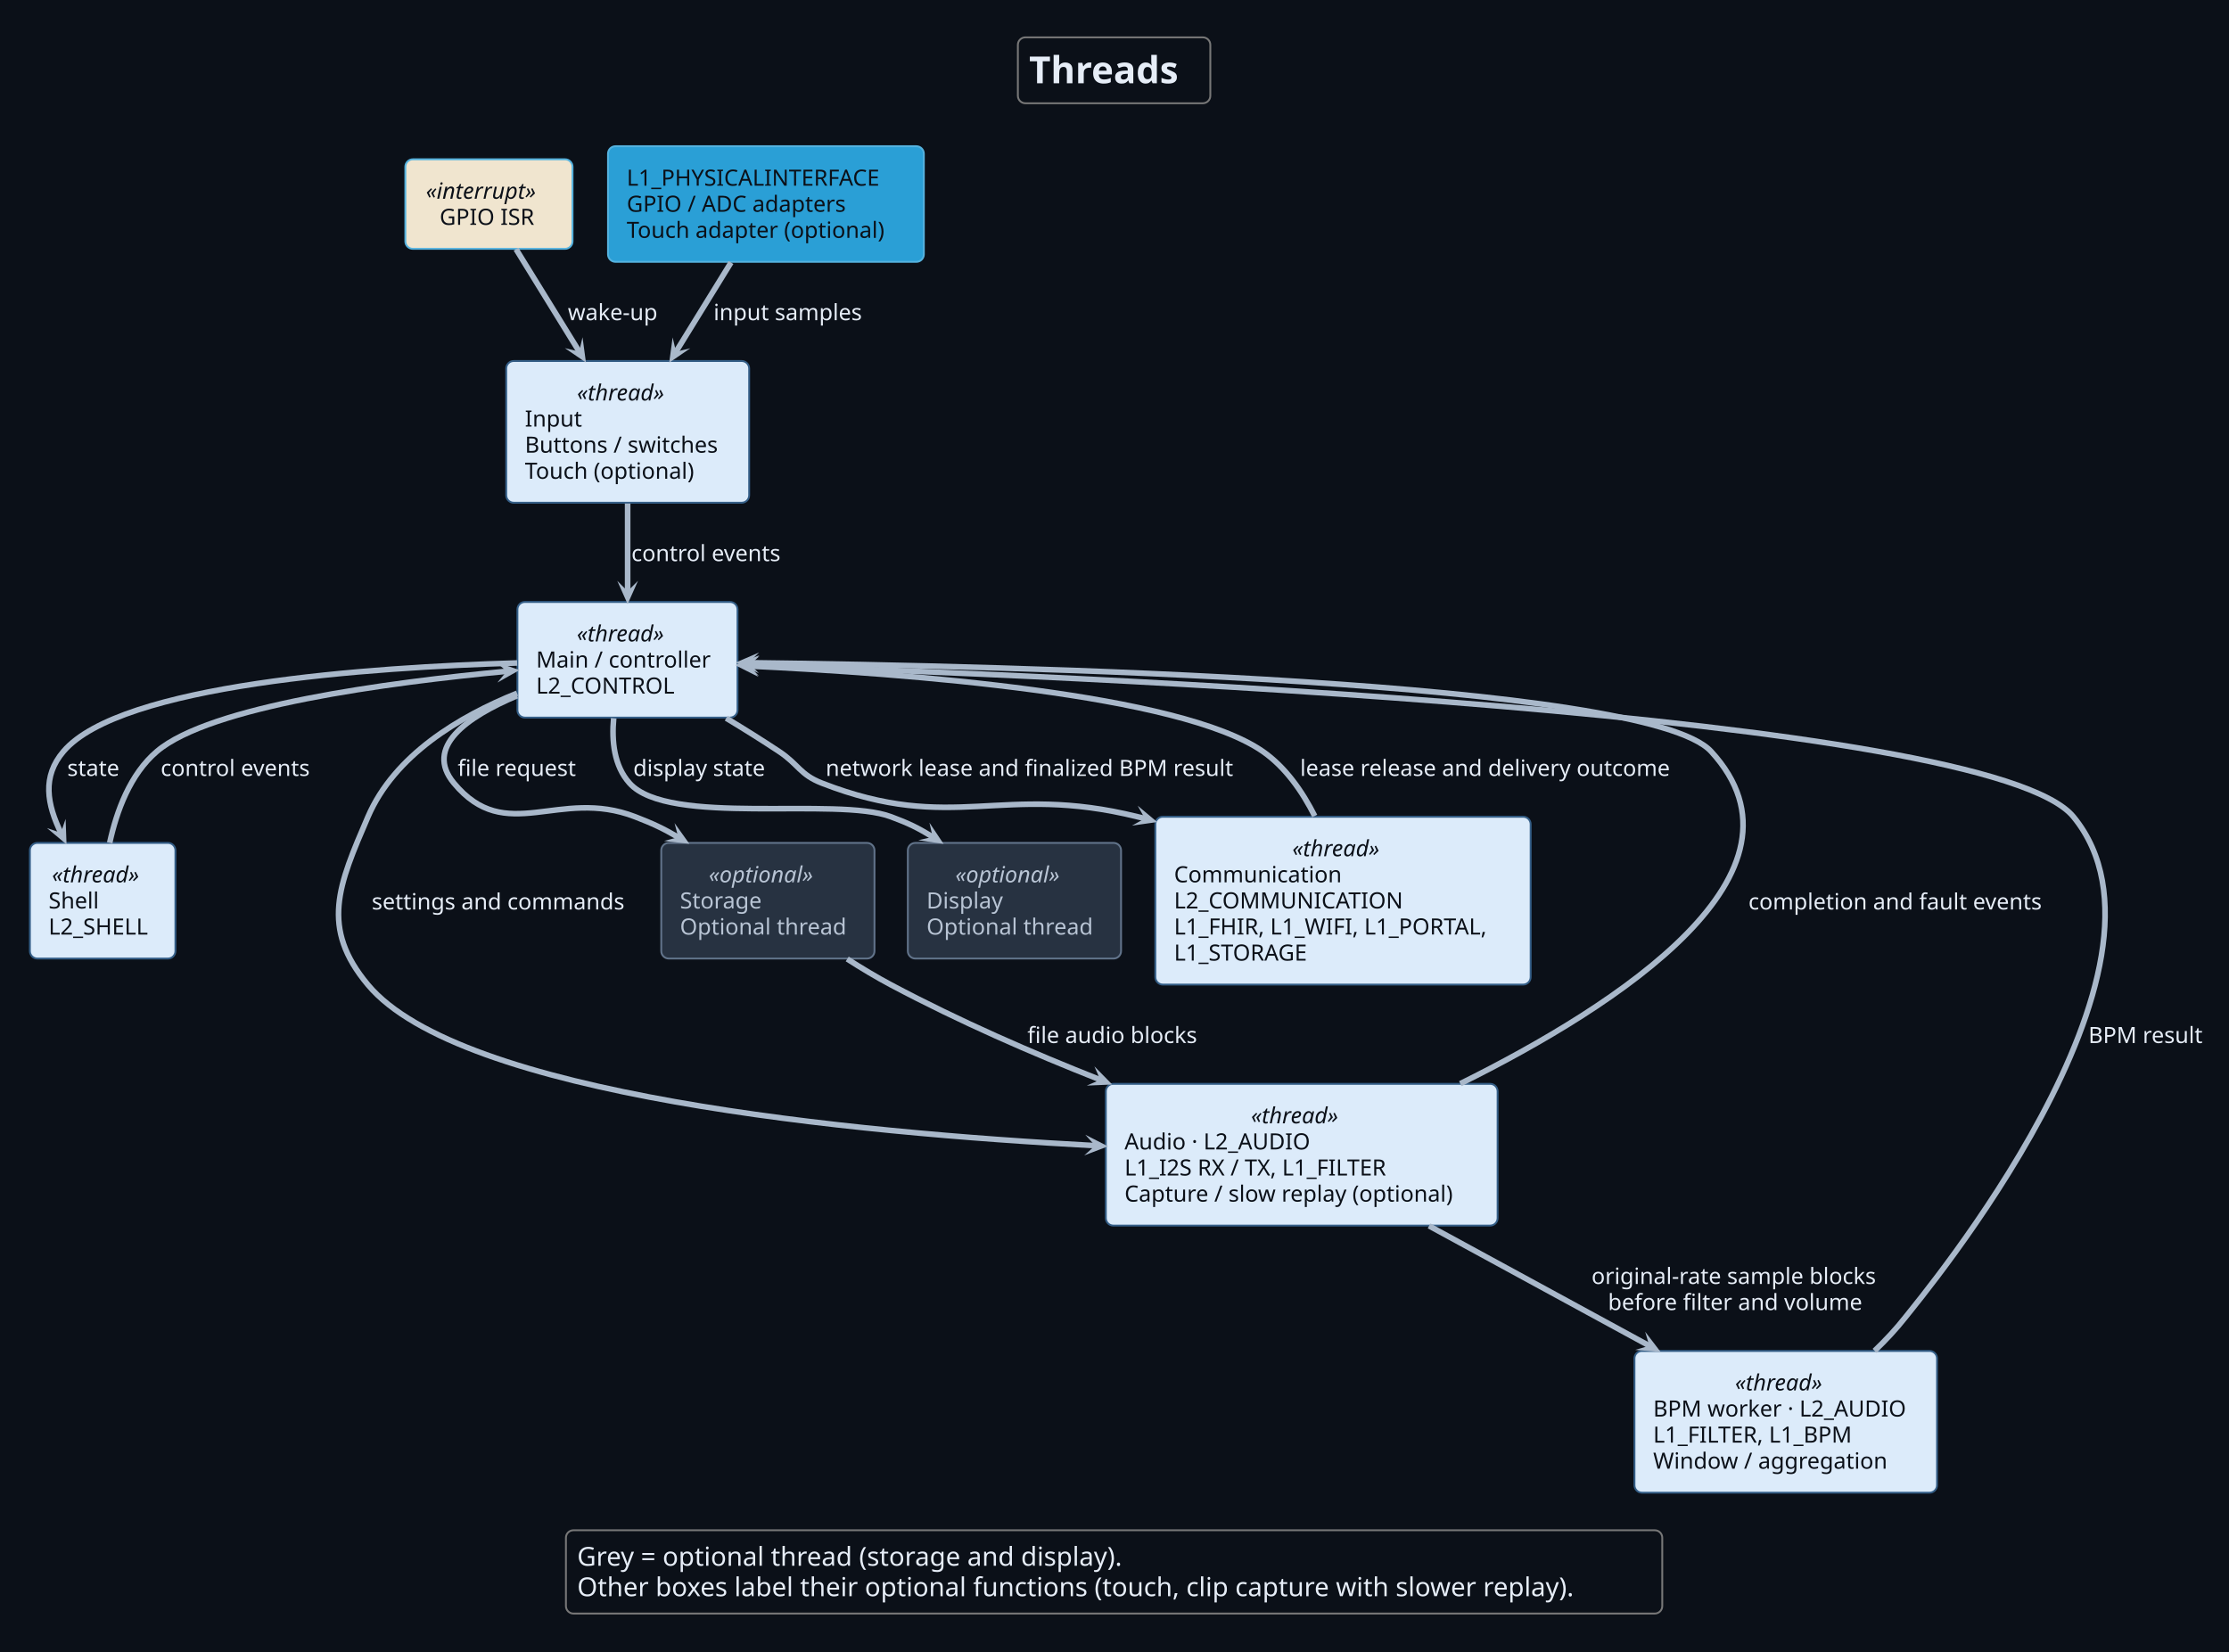
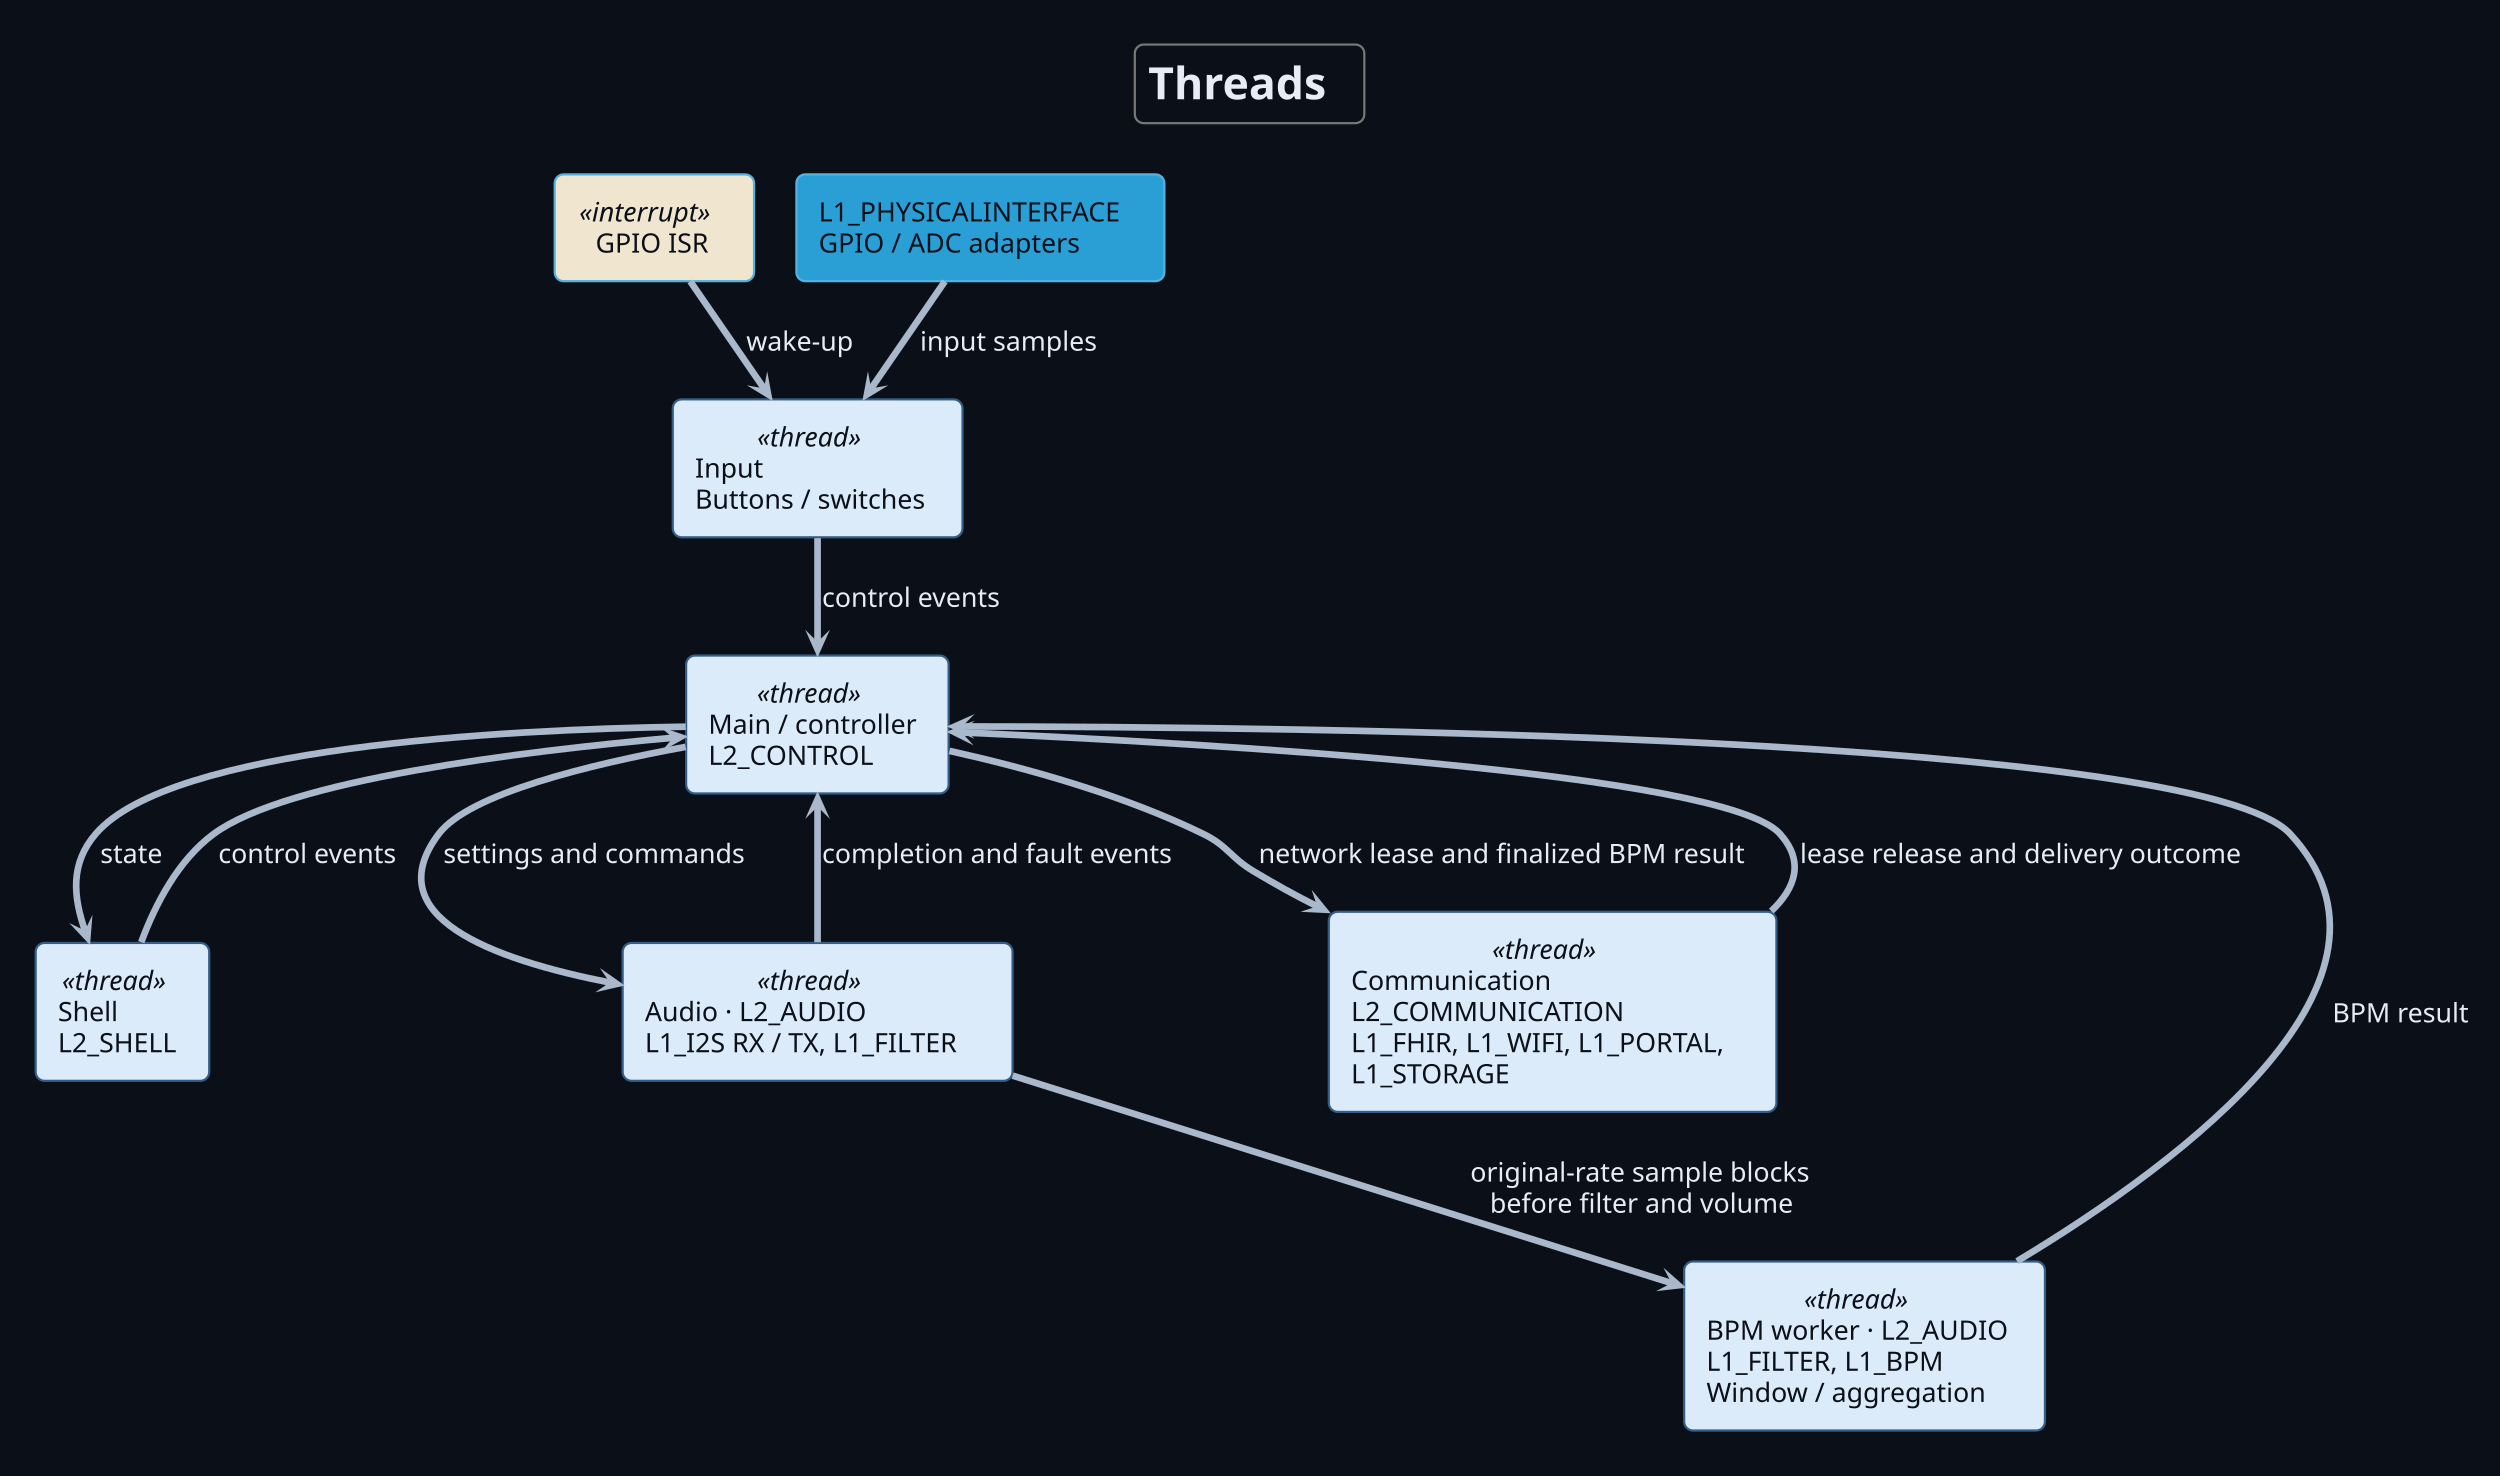
- <svg xmlns="http://www.w3.org/2000/svg" version="1.1" data-diagram-type="DESCRIPTION" style="width:1243px;height:921px;background:#0B1018;" width="1243.75px" height="921.875px" viewBox="0 0 1243 921" zoomAndPan="magnify" preserveAspectRatio="none" contentStyleType="text/css">
+ <svg xmlns="http://www.w3.org/2000/svg" version="1.1" data-diagram-type="DESCRIPTION" style="width:1169px;height:690px;background:#0B1018;" width="1169.792px" height="690.625px" viewBox="0 0 1169 690" zoomAndPan="magnify" preserveAspectRatio="none" contentStyleType="text/css">
  <defs />
  <g font-family="sans-serif" lengthAdjust="spacing">
-     <rect x="0" y="0" width="1243.75" height="921.875" fill="#0B1018" style="stroke:none;" />
+     <rect x="0" y="0" width="1169.792" height="690.625" fill="#0B1018" style="stroke:none;" />
    <g class="title" data-source-line="20">
-       <rect x="567.617" y="20.833" width="107.318" height="36.751" fill="none" style="stroke:#777;stroke-width:1.042;" rx="4.167" ry="4.167" />
-       <text x="573.867" y="46.421" fill="#E6EDF7" font-size="20.833" textLength="94.818" font-weight="700">Threads</text>
+       <rect x="530.638" y="20.833" width="107.318" height="36.751" fill="none" style="stroke:#777;stroke-width:1.042;" rx="4.167" ry="4.167" />
+       <text x="536.888" y="46.421" fill="#E6EDF7" font-size="20.833" textLength="94.818" font-weight="700">Threads</text>
    </g>
    <g class="entity" data-qualified-name="irq" id="ent0001" data-source-line="29">
-       <rect x="226.042" y="88.835" width="93.235" height="49.935" fill="#F0E5CF" style="stroke:#55B2DE;stroke-width:1.042;" rx="4.167" ry="4.167" />
-       <text x="237.5" y="110.854" fill="#0B1018" font-size="12.5" textLength="70.319" font-style="italic">«interrupt»</text>
-       <text x="245.145" y="125.405" fill="#0B1018" font-size="12.5" textLength="55.029">GPIO ISR</text>
+       <rect x="259.375" y="81.543" width="93.235" height="49.935" fill="#F0E5CF" style="stroke:#55B2DE;stroke-width:1.042;" rx="4.167" ry="4.167" />
+       <text x="270.833" y="103.562" fill="#0B1018" font-size="12.5" textLength="70.319" font-style="italic">«interrupt»</text>
+       <text x="278.478" y="118.113" fill="#0B1018" font-size="12.5" textLength="55.029">GPIO ISR</text>
    </g>
    <g class="entity" data-qualified-name="adapters" id="ent0002" data-source-line="30">
-       <rect x="339.063" y="81.543" width="176.113" height="64.486" fill="#2A9FD6" style="stroke:#55B2DE;stroke-width:1.042;" rx="4.167" ry="4.167" />
-       <text x="349.479" y="103.562" fill="#0B1018" font-size="12.5" textLength="151.227">L1_PHYSICALINTERFACE</text>
-       <text x="349.479" y="118.113" fill="#0B1018" font-size="12.5" textLength="129.218">GPIO / ADC adapters</text>
-       <text x="349.479" y="132.664" fill="#0B1018" font-size="12.5" textLength="155.28">Touch adapter (optional)</text>
+       <rect x="372.396" y="81.543" width="172.06" height="49.935" fill="#2A9FD6" style="stroke:#55B2DE;stroke-width:1.042;" rx="4.167" ry="4.167" />
+       <text x="382.813" y="103.562" fill="#0B1018" font-size="12.5" textLength="151.227">L1_PHYSICALINTERFACE</text>
+       <text x="382.813" y="118.113" fill="#0B1018" font-size="12.5" textLength="129.218">GPIO / ADC adapters</text>
    </g>
    <g class="entity" data-qualified-name="inp" id="ent0003" data-source-line="31">
-       <rect x="282.292" y="201.335" width="135.482" height="79.036" fill="#DCEBFA" style="stroke:#345E87;stroke-width:1.042;" rx="4.167" ry="4.167" />
-       <text x="321.761" y="223.354" fill="#0B1018" font-size="12.5" textLength="56.543" font-style="italic">«thread»</text>
-       <text x="292.708" y="237.905" fill="#0B1018" font-size="12.5" textLength="32.367">Input</text>
-       <text x="292.708" y="252.456" fill="#0B1018" font-size="12.5" textLength="114.648">Buttons / switches</text>
-       <text x="292.708" y="267.006" fill="#0B1018" font-size="12.5" textLength="102.386">Touch (optional)</text>
+       <rect x="314.583" y="186.751" width="135.482" height="64.486" fill="#DCEBFA" style="stroke:#345E87;stroke-width:1.042;" rx="4.167" ry="4.167" />
+       <text x="354.053" y="208.771" fill="#0B1018" font-size="12.5" textLength="56.543" font-style="italic">«thread»</text>
+       <text x="325" y="223.322" fill="#0B1018" font-size="12.5" textLength="32.367">Input</text>
+       <text x="325" y="237.872" fill="#0B1018" font-size="12.5" textLength="114.648">Buttons / switches</text>
    </g>
    <g class="entity" data-qualified-name="shell" id="ent0004" data-source-line="32">
-       <rect x="16.667" y="470.085" width="81.16" height="64.486" fill="#DCEBFA" style="stroke:#345E87;stroke-width:1.042;" rx="4.167" ry="4.167" />
-       <text x="28.975" y="492.104" fill="#0B1018" font-size="12.5" textLength="56.543" font-style="italic">«thread»</text>
-       <text x="27.083" y="506.655" fill="#0B1018" font-size="12.5" textLength="30.493">Shell</text>
-       <text x="27.083" y="521.206" fill="#0B1018" font-size="12.5" textLength="60.327">L2_SHELL</text>
+       <rect x="16.667" y="440.918" width="81.16" height="64.486" fill="#DCEBFA" style="stroke:#345E87;stroke-width:1.042;" rx="4.167" ry="4.167" />
+       <text x="28.975" y="462.937" fill="#0B1018" font-size="12.5" textLength="56.543" font-style="italic">«thread»</text>
+       <text x="27.083" y="477.488" fill="#0B1018" font-size="12.5" textLength="30.493">Shell</text>
+       <text x="27.083" y="492.039" fill="#0B1018" font-size="12.5" textLength="60.327">L2_SHELL</text>
    </g>
    <g class="entity" data-qualified-name="ctl" id="ent0005" data-source-line="33">
-       <rect x="288.542" y="335.71" width="122.738" height="64.486" fill="#DCEBFA" style="stroke:#345E87;stroke-width:1.042;" rx="4.167" ry="4.167" />
-       <text x="321.639" y="357.729" fill="#0B1018" font-size="12.5" textLength="56.543" font-style="italic">«thread»</text>
-       <text x="298.958" y="372.28" fill="#0B1018" font-size="12.5" textLength="101.904">Main / controller</text>
-       <text x="298.958" y="386.831" fill="#0B1018" font-size="12.5" textLength="82.208">L2_CONTROL</text>
+       <rect x="320.833" y="306.543" width="122.738" height="64.486" fill="#DCEBFA" style="stroke:#345E87;stroke-width:1.042;" rx="4.167" ry="4.167" />
+       <text x="353.931" y="328.562" fill="#0B1018" font-size="12.5" textLength="56.543" font-style="italic">«thread»</text>
+       <text x="331.25" y="343.113" fill="#0B1018" font-size="12.5" textLength="101.904">Main / controller</text>
+       <text x="331.25" y="357.664" fill="#0B1018" font-size="12.5" textLength="82.208">L2_CONTROL</text>
    </g>
    <g class="entity" data-qualified-name="audio" id="ent0006" data-source-line="34">
-       <rect x="616.667" y="604.46" width="218.477" height="79.036" fill="#DCEBFA" style="stroke:#345E87;stroke-width:1.042;" rx="4.167" ry="4.167" />
-       <text x="697.634" y="626.479" fill="#0B1018" font-size="12.5" textLength="56.543" font-style="italic">«thread»</text>
-       <text x="627.083" y="641.03" fill="#0B1018" font-size="12.5" textLength="109.467">Audio · L2_AUDIO</text>
-       <text x="627.083" y="655.581" fill="#0B1018" font-size="12.5" textLength="161.493">L1_I2S RX / TX, L1_FILTER</text>
-       <text x="627.083" y="670.131" fill="#0B1018" font-size="12.5" textLength="197.644">Capture / slow replay (optional)</text>
+       <rect x="291.146" y="440.918" width="182.326" height="64.486" fill="#DCEBFA" style="stroke:#345E87;stroke-width:1.042;" rx="4.167" ry="4.167" />
+       <text x="354.037" y="462.937" fill="#0B1018" font-size="12.5" textLength="56.543" font-style="italic">«thread»</text>
+       <text x="301.563" y="477.488" fill="#0B1018" font-size="12.5" textLength="109.467">Audio · L2_AUDIO</text>
+       <text x="301.563" y="492.039" fill="#0B1018" font-size="12.5" textLength="161.493">L1_I2S RX / TX, L1_FILTER</text>
    </g>
    <g class="entity" data-qualified-name="bpm" id="ent0007" data-source-line="35">
-       <rect x="911.458" y="753.418" width="168.722" height="79.036" fill="#DCEBFA" style="stroke:#345E87;stroke-width:1.042;" rx="4.167" ry="4.167" />
-       <text x="967.548" y="775.437" fill="#0B1018" font-size="12.5" textLength="56.543" font-style="italic">«thread»</text>
-       <text x="921.875" y="789.988" fill="#0B1018" font-size="12.5" textLength="147.888">BPM worker · L2_AUDIO</text>
-       <text x="921.875" y="804.539" fill="#0B1018" font-size="12.5" textLength="119.238">L1_FILTER, L1_BPM</text>
-       <text x="921.875" y="819.09" fill="#0B1018" font-size="12.5" textLength="137.616">Window / aggregation</text>
+       <rect x="787.5" y="589.876" width="168.722" height="79.036" fill="#DCEBFA" style="stroke:#345E87;stroke-width:1.042;" rx="4.167" ry="4.167" />
+       <text x="843.589" y="611.896" fill="#0B1018" font-size="12.5" textLength="56.543" font-style="italic">«thread»</text>
+       <text x="797.917" y="626.447" fill="#0B1018" font-size="12.5" textLength="147.888">BPM worker · L2_AUDIO</text>
+       <text x="797.917" y="640.997" fill="#0B1018" font-size="12.5" textLength="119.238">L1_FILTER, L1_BPM</text>
+       <text x="797.917" y="655.548" fill="#0B1018" font-size="12.5" textLength="137.616">Window / aggregation</text>
    </g>
-     <g class="entity" data-qualified-name="storage" id="ent0008" data-source-line="36">
-       <rect x="368.75" y="470.085" width="118.905" height="64.486" fill="#273241" style="stroke:#61738A;stroke-width:1.042;" rx="4.167" ry="4.167" />
-       <text x="395.225" y="492.104" fill="#B8C4D4" font-size="12.5" textLength="65.955" font-style="italic">«optional»</text>
-       <text x="379.167" y="506.655" fill="#B8C4D4" font-size="12.5" textLength="48.907">Storage</text>
-       <text x="379.167" y="521.206" fill="#B8C4D4" font-size="12.5" textLength="98.071">Optional thread</text>
+     <g class="entity" data-qualified-name="net" id="ent0008" data-source-line="36">
+       <rect x="621.354" y="426.335" width="209.298" height="93.587" fill="#DCEBFA" style="stroke:#345E87;stroke-width:1.042;" rx="4.167" ry="4.167" />
+       <text x="697.732" y="448.354" fill="#0B1018" font-size="12.5" textLength="56.543" font-style="italic">«thread»</text>
+       <text x="631.771" y="462.905" fill="#0B1018" font-size="12.5" textLength="98.523">Communication</text>
+       <text x="631.771" y="477.456" fill="#0B1018" font-size="12.5" textLength="131.281">L2_COMMUNICATION</text>
+       <text x="631.771" y="492.006" fill="#0B1018" font-size="12.5" textLength="188.464">L1_FHIR, L1_WIFI, L1_PORTAL,</text>
+       <text x="631.771" y="506.557" fill="#0B1018" font-size="12.5" textLength="81.396">L1_STORAGE</text>
    </g>
-     <g class="entity" data-qualified-name="display" id="ent0009" data-source-line="37">
-       <rect x="506.25" y="470.085" width="118.905" height="64.486" fill="#273241" style="stroke:#61738A;stroke-width:1.042;" rx="4.167" ry="4.167" />
-       <text x="532.725" y="492.104" fill="#B8C4D4" font-size="12.5" textLength="65.955" font-style="italic">«optional»</text>
-       <text x="516.667" y="506.655" fill="#B8C4D4" font-size="12.5" textLength="46.075">Display</text>
-       <text x="516.667" y="521.206" fill="#B8C4D4" font-size="12.5" textLength="98.071">Optional thread</text>
+     <g class="link" data-entity-1="ent0001" data-entity-2="ent0003" id="lnk9" data-link-type="dependency">
+       <polygon points="360.624,186.538,358.738,176.454,357.669,182.249,351.875,181.18,360.624,186.538" fill="#A9B8CA" style="stroke:#A9B8CA;stroke-width:1.042;stroke-linejoin:miter;stroke-miterlimit:10;" />
+       <path d="M322.75,131.543 C333.845,147.654 345.631,164.768 357.669,182.249" style="stroke:#A9B8CA;stroke-width:3.125;" fill="none" />
+       <text x="348.958" y="163.979" fill="#E6EDF7" font-size="12.5" textLength="53.18">wake-up</text>
    </g>
-     <g class="entity" data-qualified-name="net" id="ent0010" data-source-line="38">
-       <rect x="644.271" y="455.501" width="209.298" height="93.587" fill="#DCEBFA" style="stroke:#345E87;stroke-width:1.042;" rx="4.167" ry="4.167" />
-       <text x="720.648" y="477.521" fill="#0B1018" font-size="12.5" textLength="56.543" font-style="italic">«thread»</text>
-       <text x="654.688" y="492.072" fill="#0B1018" font-size="12.5" textLength="98.523">Communication</text>
-       <text x="654.688" y="506.622" fill="#0B1018" font-size="12.5" textLength="131.281">L2_COMMUNICATION</text>
-       <text x="654.688" y="521.173" fill="#0B1018" font-size="12.5" textLength="188.464">L1_FHIR, L1_WIFI, L1_PORTAL,</text>
-       <text x="654.688" y="535.724" fill="#0B1018" font-size="12.5" textLength="81.396">L1_STORAGE</text>
+     <g class="link" data-entity-1="ent0002" data-entity-2="ent0003" id="lnk10" data-link-type="dependency">
+       <polygon points="403.96,186.538,412.709,181.18,406.914,182.249,405.846,176.454,403.96,186.538" fill="#A9B8CA" style="stroke:#A9B8CA;stroke-width:1.042;stroke-linejoin:miter;stroke-miterlimit:10;" />
+       <path d="M441.833,131.543 C430.739,147.654 418.952,164.768 406.914,182.249" style="stroke:#A9B8CA;stroke-width:3.125;" fill="none" />
+       <text x="430.208" y="163.979" fill="#E6EDF7" font-size="12.5" textLength="88.086">input samples</text>
    </g>
-     <g class="link" data-entity-1="ent0001" data-entity-2="ent0003" id="lnk11" data-link-type="dependency">
-       <polygon points="326.086,201.096,324.711,190.929,323.352,196.663,317.618,195.303,326.086,201.096" fill="#A9B8CA" style="stroke:#A9B8CA;stroke-width:1.042;stroke-linejoin:miter;stroke-miterlimit:10;" />
-       <path d="M287.779,138.978 C298.629,156.572 310.832,176.361 323.352,196.663" style="stroke:#A9B8CA;stroke-width:3.125;" fill="none" />
-       <text x="316.667" y="178.562" fill="#E6EDF7" font-size="12.5" textLength="53.18">wake-up</text>
+     <g class="link" data-entity-1="ent0003" data-entity-2="ent0005" id="lnk11" data-link-type="dependency">
+       <polygon points="382.292,306.162,386.458,296.787,382.292,300.954,378.125,296.787,382.292,306.162" fill="#A9B8CA" style="stroke:#A9B8CA;stroke-width:1.042;stroke-linejoin:miter;stroke-miterlimit:10;" />
+       <path d="M382.292,251.628 C382.292,268.517 382.292,284.052 382.292,300.954" style="stroke:#A9B8CA;stroke-width:3.125;" fill="none" />
+       <text x="384.375" y="283.771" fill="#E6EDF7" font-size="12.5" textLength="89.691">control events</text>
    </g>
-     <g class="link" data-entity-1="ent0002" data-entity-2="ent0003" id="lnk12" data-link-type="dependency">
-       <polygon points="373.855,201.192,382.323,195.4,376.589,196.759,375.229,191.025,373.855,201.192" fill="#A9B8CA" style="stroke:#A9B8CA;stroke-width:1.042;stroke-linejoin:miter;stroke-miterlimit:10;" />
-       <path d="M407.632,146.419 C397.374,163.054 387.436,179.169 376.589,196.759" style="stroke:#A9B8CA;stroke-width:3.125;" fill="none" />
-       <text x="397.917" y="178.562" fill="#E6EDF7" font-size="12.5" textLength="88.086">input samples</text>
+     <g class="link" data-entity-1="ent0004" data-entity-2="ent0005" id="lnk12" data-link-type="dependency">
+       <polygon points="320.619,344.447,310.912,341.128,315.432,344.909,311.651,349.428,320.619,344.447" fill="#A9B8CA" style="stroke:#A9B8CA;stroke-width:1.042;stroke-linejoin:miter;stroke-miterlimit:10;" />
+       <path d="M66.041,440.582 C72.553,422.971 83.267,402.171 100,389.876 C134.243,364.715 243.204,351.337 315.432,344.909" style="stroke:#A9B8CA;stroke-width:3.125;" fill="none" />
+       <text x="102.083" y="403.562" fill="#E6EDF7" font-size="12.5" textLength="89.691">control events</text>
    </g>
-     <g class="link" data-entity-1="ent0003" data-entity-2="ent0005" id="lnk13" data-link-type="dependency">
-       <polygon points="350,335.646,354.167,326.271,350,330.438,345.833,326.271,350,335.646" fill="#A9B8CA" style="stroke:#A9B8CA;stroke-width:1.042;stroke-linejoin:miter;stroke-miterlimit:10;" />
-       <path d="M350,280.825 C350,298.456 350,313.82 350,330.438" style="stroke:#A9B8CA;stroke-width:3.125;" fill="none" />
-       <text x="352.083" y="312.937" fill="#E6EDF7" font-size="12.5" textLength="89.691">control events</text>
+     <g class="link" data-entity-1="ent0005" data-entity-2="ent0004" id="lnk13" data-link-type="dependency">
+       <polygon points="41.694,440.723,42.51,430.496,39.964,435.81,34.65,433.264,41.694,440.723" fill="#A9B8CA" style="stroke:#A9B8CA;stroke-width:1.042;stroke-linejoin:miter;stroke-miterlimit:10;" />
+       <path d="M320.653,339.796 C233.173,341.145 79.713,349.401 44.792,389.876 C32.898,403.662 34.01,418.9 39.964,435.81" style="stroke:#A9B8CA;stroke-width:3.125;" fill="none" />
+       <text x="46.875" y="403.562" fill="#E6EDF7" font-size="12.5" textLength="31.665">state</text>
    </g>
-     <g class="link" data-entity-1="ent0004" data-entity-2="ent0005" id="lnk14" data-link-type="dependency">
-       <polygon points="288.501,373.797,278.775,370.532,283.316,374.288,279.561,378.828,288.501,373.797" fill="#A9B8CA" style="stroke:#A9B8CA;stroke-width:1.042;stroke-linejoin:miter;stroke-miterlimit:10;" />
-       <path d="M61.166,470.049 C64.976,452.541 72.53,431.745 87.5,419.043 C117.171,393.868 215.485,380.708 283.316,374.288" style="stroke:#A9B8CA;stroke-width:3.125;" fill="none" />
-       <text x="89.583" y="432.729" fill="#E6EDF7" font-size="12.5" textLength="89.691">control events</text>
+     <g class="link" data-entity-1="ent0005" data-entity-2="ent0006" id="lnk14" data-link-type="dependency">
+       <polygon points="290.937,460.582,282.539,454.69,285.826,459.58,280.935,462.868,290.937,460.582" fill="#A9B8CA" style="stroke:#A9B8CA;stroke-width:1.042;stroke-linejoin:miter;stroke-miterlimit:10;" />
+       <path d="M320.562,349.252 C275.281,357.539 219.329,371.217 205.208,389.876 C176.159,428.263 228.71,448.382 285.826,459.58" style="stroke:#A9B8CA;stroke-width:3.125;" fill="none" />
+       <text x="207.292" y="403.562" fill="#E6EDF7" font-size="12.5" textLength="150.214">settings and commands</text>
    </g>
-     <g class="link" data-entity-1="ent0005" data-entity-2="ent0004" id="lnk15" data-link-type="dependency">
-       <polygon points="36.545,469.783,36.166,459.531,34.256,465.105,28.681,463.194,36.545,469.783" fill="#A9B8CA" style="stroke:#A9B8CA;stroke-width:1.042;stroke-linejoin:miter;stroke-miterlimit:10;" />
-       <path d="M288.39,369.734 C206.194,372.112 67.281,381.714 35.417,419.043 C23.42,433.097 26.064,448.369 34.256,465.105" style="stroke:#A9B8CA;stroke-width:3.125;" fill="none" />
-       <text x="37.5" y="432.729" fill="#E6EDF7" font-size="12.5" textLength="31.665">state</text>
+     <g class="link" data-entity-1="ent0006" data-entity-2="ent0007" id="lnk15" data-link-type="dependency">
+       <polygon points="787.255,601.772,779.564,594.981,782.287,600.207,777.061,602.93,787.255,601.772" fill="#A9B8CA" style="stroke:#A9B8CA;stroke-width:1.042;stroke-linejoin:miter;stroke-miterlimit:10;" />
+       <path d="M473.518,502.978 C563.428,531.29 694.736,572.638 782.287,600.207" style="stroke:#A9B8CA;stroke-width:3.125;" fill="none" />
+       <text x="687.5" y="552.521" fill="#E6EDF7" font-size="12.5" textLength="169.696">original-rate sample blocks</text>
+       <text x="696.686" y="567.072" fill="#E6EDF7" font-size="12.5" textLength="151.324">before filter and volume</text>
    </g>
-     <g class="link" data-entity-1="ent0005" data-entity-2="ent0006" id="lnk16" data-link-type="dependency">
-       <polygon points="616.628,639.229,607.488,634.57,611.428,638.953,607.045,642.892,616.628,639.229" fill="#A9B8CA" style="stroke:#A9B8CA;stroke-width:1.042;stroke-linejoin:miter;stroke-miterlimit:10;" />
-       <path d="M288.339,386.61 C255.944,399.635 219.971,421.215 205.208,455.501 C188.73,493.771 178.482,517.285 205.208,549.251 C256.589,610.706 474.423,631.661 611.428,638.953" style="stroke:#A9B8CA;stroke-width:3.125;" fill="none" />
-       <text x="207.292" y="507.208" fill="#E6EDF7" font-size="12.5" textLength="150.214">settings and commands</text>
+     <g class="link" data-entity-1="ent0007" data-entity-2="ent0005" id="lnk16" data-link-type="dependency">
+       <polygon points="443.961,339.679,453.333,343.853,449.169,339.683,453.339,335.52,443.961,339.679" fill="#A9B8CA" style="stroke:#A9B8CA;stroke-width:1.042;stroke-linejoin:miter;stroke-miterlimit:10;" />
+       <path d="M943.182,589.743 C1023.121,541.641 1133.818,457.6 1070.833,389.876 C1028.619,344.486 610.199,339.808 449.169,339.683" style="stroke:#A9B8CA;stroke-width:3.125;" fill="none" />
+       <text x="1090.625" y="478.042" fill="#E6EDF7" font-size="12.5" textLength="66.51">BPM result</text>
    </g>
-     <g class="link" data-entity-1="ent0006" data-entity-2="ent0007" id="lnk17" data-link-type="dependency">
-       <polygon points="924.954,753.373,918.713,745.231,920.38,750.883,914.728,752.55,924.954,753.373" fill="#A9B8CA" style="stroke:#A9B8CA;stroke-width:1.042;stroke-linejoin:miter;stroke-miterlimit:10;" />
-       <path d="M796.926,683.674 C836.425,705.178 880.882,729.38 920.38,750.883" style="stroke:#A9B8CA;stroke-width:3.125;" fill="none" />
-       <text x="887.5" y="716.062" fill="#E6EDF7" font-size="12.5" textLength="169.696">original-rate sample blocks</text>
-       <text x="896.686" y="730.613" fill="#E6EDF7" font-size="12.5" textLength="151.324">before filter and volume</text>
+     <g class="link" data-entity-1="ent0006" data-entity-2="ent0005" id="lnk17" data-link-type="dependency">
+       <polygon points="382.292,371.228,378.125,380.603,382.292,376.436,386.458,380.603,382.292,371.228" fill="#A9B8CA" style="stroke:#A9B8CA;stroke-width:1.042;stroke-linejoin:miter;stroke-miterlimit:10;" />
+       <path d="M382.292,440.583 C382.292,419.6 382.292,397.371 382.292,376.436" style="stroke:#A9B8CA;stroke-width:3.125;" fill="none" />
+       <text x="384.375" y="403.562" fill="#E6EDF7" font-size="12.5" textLength="175.647">completion and fault events</text>
    </g>
-     <g class="link" data-entity-1="ent0007" data-entity-2="ent0005" id="lnk18" data-link-type="dependency">
-       <polygon points="411.618,370.792,420.854,375.257,416.823,370.959,421.121,366.928,411.618,370.792" fill="#A9B8CA" style="stroke:#A9B8CA;stroke-width:1.042;stroke-linejoin:miter;stroke-miterlimit:10;" />
-       <path d="M1045.36,753.357 C1051.514,747.455 1057.418,741.155 1062.5,734.668 C1071.174,723.596 1225.049,539.518 1156.25,455.501 C1109.202,398.047 597.2,376.735 416.823,370.959" style="stroke:#A9B8CA;stroke-width:3.125;" fill="none" />
-       <text x="1164.583" y="581.687" fill="#E6EDF7" font-size="12.5" textLength="66.51">BPM result</text>
+     <g class="link" data-entity-1="ent0005" data-entity-2="ent0008" id="lnk18" data-link-type="dependency">
+       <polygon points="621.177,426.485,614.69,418.537,616.529,424.135,610.93,425.974,621.177,426.485" fill="#A9B8CA" style="stroke:#A9B8CA;stroke-width:1.042;stroke-linejoin:miter;stroke-miterlimit:10;" />
+       <path d="M443.96,351.125 C479.739,359.068 524.997,371.595 562.5,389.876 C574.402,395.678 575.067,400.835 586.458,407.585 C597.485,414.118 604.635,418.123 616.529,424.135" style="stroke:#A9B8CA;stroke-width:3.125;" fill="none" />
+       <text x="588.542" y="403.562" fill="#E6EDF7" font-size="12.5" textLength="242.297">network lease and finalized BPM result</text>
    </g>
-     <g class="link" data-entity-1="ent0006" data-entity-2="ent0005" id="lnk19" data-link-type="dependency">
-       <polygon points="411.5,369.522,420.824,373.802,416.708,369.585,420.925,365.47,411.5,369.522" fill="#A9B8CA" style="stroke:#A9B8CA;stroke-width:1.042;stroke-linejoin:miter;stroke-miterlimit:10;" />
-       <path d="M814.34,604.357 C902.468,560.646 1016.475,486.721 954.167,419.043 C917.922,379.675 563.169,371.364 416.708,369.585" style="stroke:#A9B8CA;stroke-width:3.125;" fill="none" />
-       <text x="975" y="507.208" fill="#E6EDF7" font-size="12.5" textLength="175.647">completion and fault events</text>
-     </g>
-     <g class="link" data-entity-1="ent0005" data-entity-2="ent0008" id="lnk20" data-link-type="dependency">
-       <polygon points="383.35,469.95,377.377,461.608,378.859,467.311,373.156,468.793,383.35,469.95" fill="#A9B8CA" style="stroke:#A9B8CA;stroke-width:1.042;stroke-linejoin:miter;stroke-miterlimit:10;" />
-       <path d="M288.303,388.03 C260.175,399.894 236.464,416.714 253.125,436.751 C282.327,471.871 311.569,439.022 354.167,455.501 C364.028,459.317 369.536,461.834 378.859,467.311" style="stroke:#A9B8CA;stroke-width:3.125;" fill="none" />
-       <text x="255.208" y="432.729" fill="#E6EDF7" font-size="12.5" textLength="70.801">file request</text>
-     </g>
-     <g class="link" data-entity-1="ent0008" data-entity-2="ent0006" id="lnk21" data-link-type="dependency">
-       <polygon points="619.067,604.365,611.878,597.046,614.223,602.452,608.817,604.797,619.067,604.365" fill="#A9B8CA" style="stroke:#A9B8CA;stroke-width:1.042;stroke-linejoin:miter;stroke-miterlimit:10;" />
-       <path d="M472.45,534.824 C480.415,539.928 488.767,544.945 496.875,549.251 C535.6,569.815 575.002,586.962 614.223,602.452" style="stroke:#A9B8CA;stroke-width:3.125;" fill="none" />
-       <text x="572.917" y="581.687" fill="#E6EDF7" font-size="12.5" textLength="101.3">file audio blocks</text>
-     </g>
-     <g class="link" data-entity-1="ent0005" data-entity-2="ent0009" id="lnk22" data-link-type="dependency">
-       <polygon points="525.123,469.946,519.418,461.42,520.718,467.167,514.971,468.468,525.123,469.946" fill="#A9B8CA" style="stroke:#A9B8CA;stroke-width:1.042;stroke-linejoin:miter;stroke-miterlimit:10;" />
-       <path d="M342.223,400.581 C341.022,413.25 342.426,427.107 351.042,436.751 C372.81,461.118 466.272,444.054 496.875,455.501 C506.549,459.12 511.815,461.549 520.718,467.167" style="stroke:#A9B8CA;stroke-width:3.125;" fill="none" />
-       <text x="353.125" y="432.729" fill="#E6EDF7" font-size="12.5" textLength="80.023">display state</text>
-     </g>
-     <g class="link" data-entity-1="ent0005" data-entity-2="ent0010" id="lnk23" data-link-type="dependency">
-       <polygon points="644.118,458.103,636.244,451.527,639.109,456.676,633.96,459.542,644.118,458.103" fill="#A9B8CA" style="stroke:#A9B8CA;stroke-width:1.042;stroke-linejoin:miter;stroke-miterlimit:10;" />
-       <path d="M404.967,400.52 C414.866,406.498 425.01,412.83 434.375,419.043 C445.409,426.363 445.995,431.947 458.333,436.751 C531.655,465.3 558.009,436.545 634.375,455.501 C637.598,456.301 635.842,455.746 639.109,456.676" style="stroke:#A9B8CA;stroke-width:3.125;" fill="none" />
-       <text x="460.417" y="432.729" fill="#E6EDF7" font-size="12.5" textLength="242.297">network lease and finalized BPM result</text>
-     </g>
-     <g class="link" data-entity-1="ent0010" data-entity-2="ent0005" id="lnk24" data-link-type="dependency">
-       <polygon points="411.492,371.157,420.663,375.756,416.695,371.4,421.051,367.432,411.492,371.157" fill="#A9B8CA" style="stroke:#A9B8CA;stroke-width:1.042;stroke-linejoin:miter;stroke-miterlimit:10;" />
-       <path d="M733.161,455.078 C726.307,441.451 716.865,427.848 704.167,419.043 C657.985,387.02 505.264,375.527 416.695,371.4" style="stroke:#A9B8CA;stroke-width:3.125;" fill="none" />
-       <text x="725" y="432.729" fill="#E6EDF7" font-size="12.5" textLength="223.346">lease release and delivery outcome</text>
-     </g>
-     <g class="legend" data-source-line="53">
-       <rect x="315.594" y="853.418" width="611.364" height="46.452" fill="none" style="stroke:#777;stroke-width:1.042;" rx="4.167" ry="4.167" />
-       <text x="321.844" y="873.205" fill="#E6EDF7" font-size="14.583" textLength="332.789">Grey = optional thread (storage and display).</text>
-       <text x="321.844" y="890.18" fill="#E6EDF7" font-size="14.583" textLength="598.864">Other boxes label their optional functions (touch, clip capture with slower replay).</text>
+     <g class="link" data-entity-1="ent0008" data-entity-2="ent0005" id="lnk19" data-link-type="dependency">
+       <polygon points="443.764,342.235,452.947,346.808,448.967,342.463,453.312,338.483,443.764,342.235" fill="#A9B8CA" style="stroke:#A9B8CA;stroke-width:1.042;stroke-linejoin:miter;stroke-miterlimit:10;" />
+       <path d="M828.25,426.036 C839.786,415.045 843.806,402.741 832.292,389.876 C806.833,361.433 566.121,347.594 448.967,342.463" style="stroke:#A9B8CA;stroke-width:3.125;" fill="none" />
+       <text x="841.667" y="403.562" fill="#E6EDF7" font-size="12.5" textLength="223.346">lease release and delivery outcome</text>
    </g>
  </g>
</svg>
